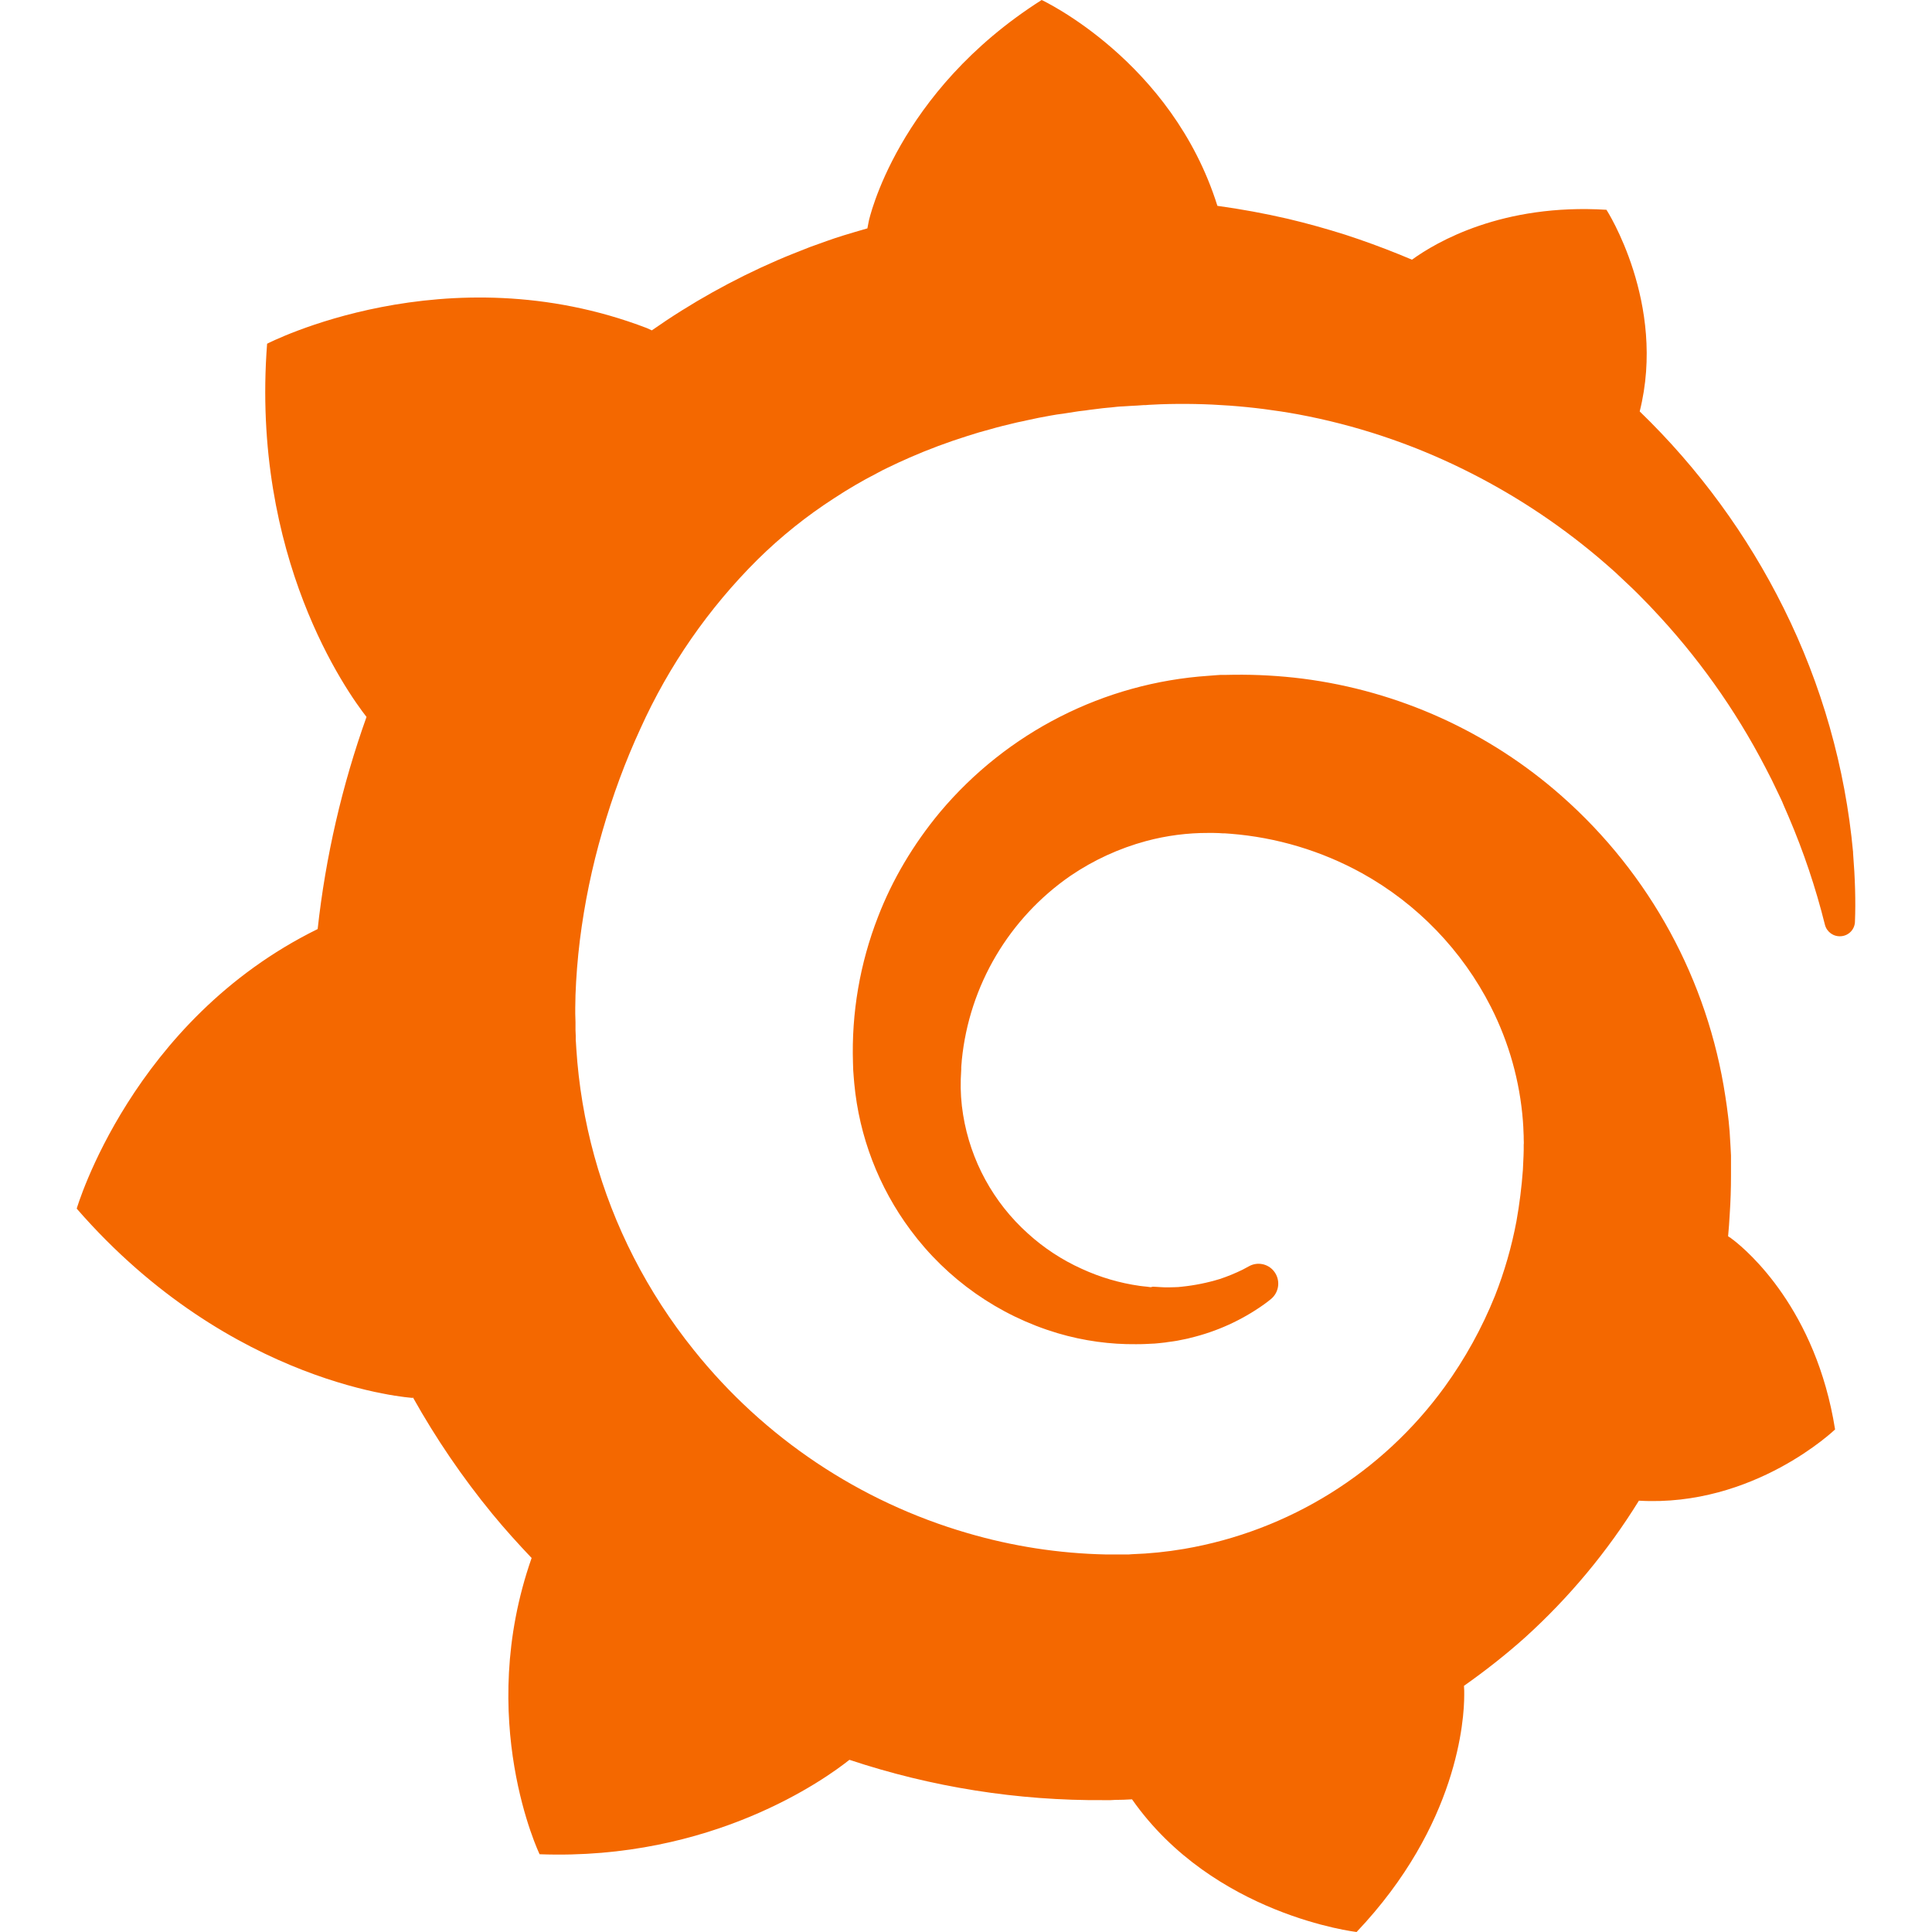
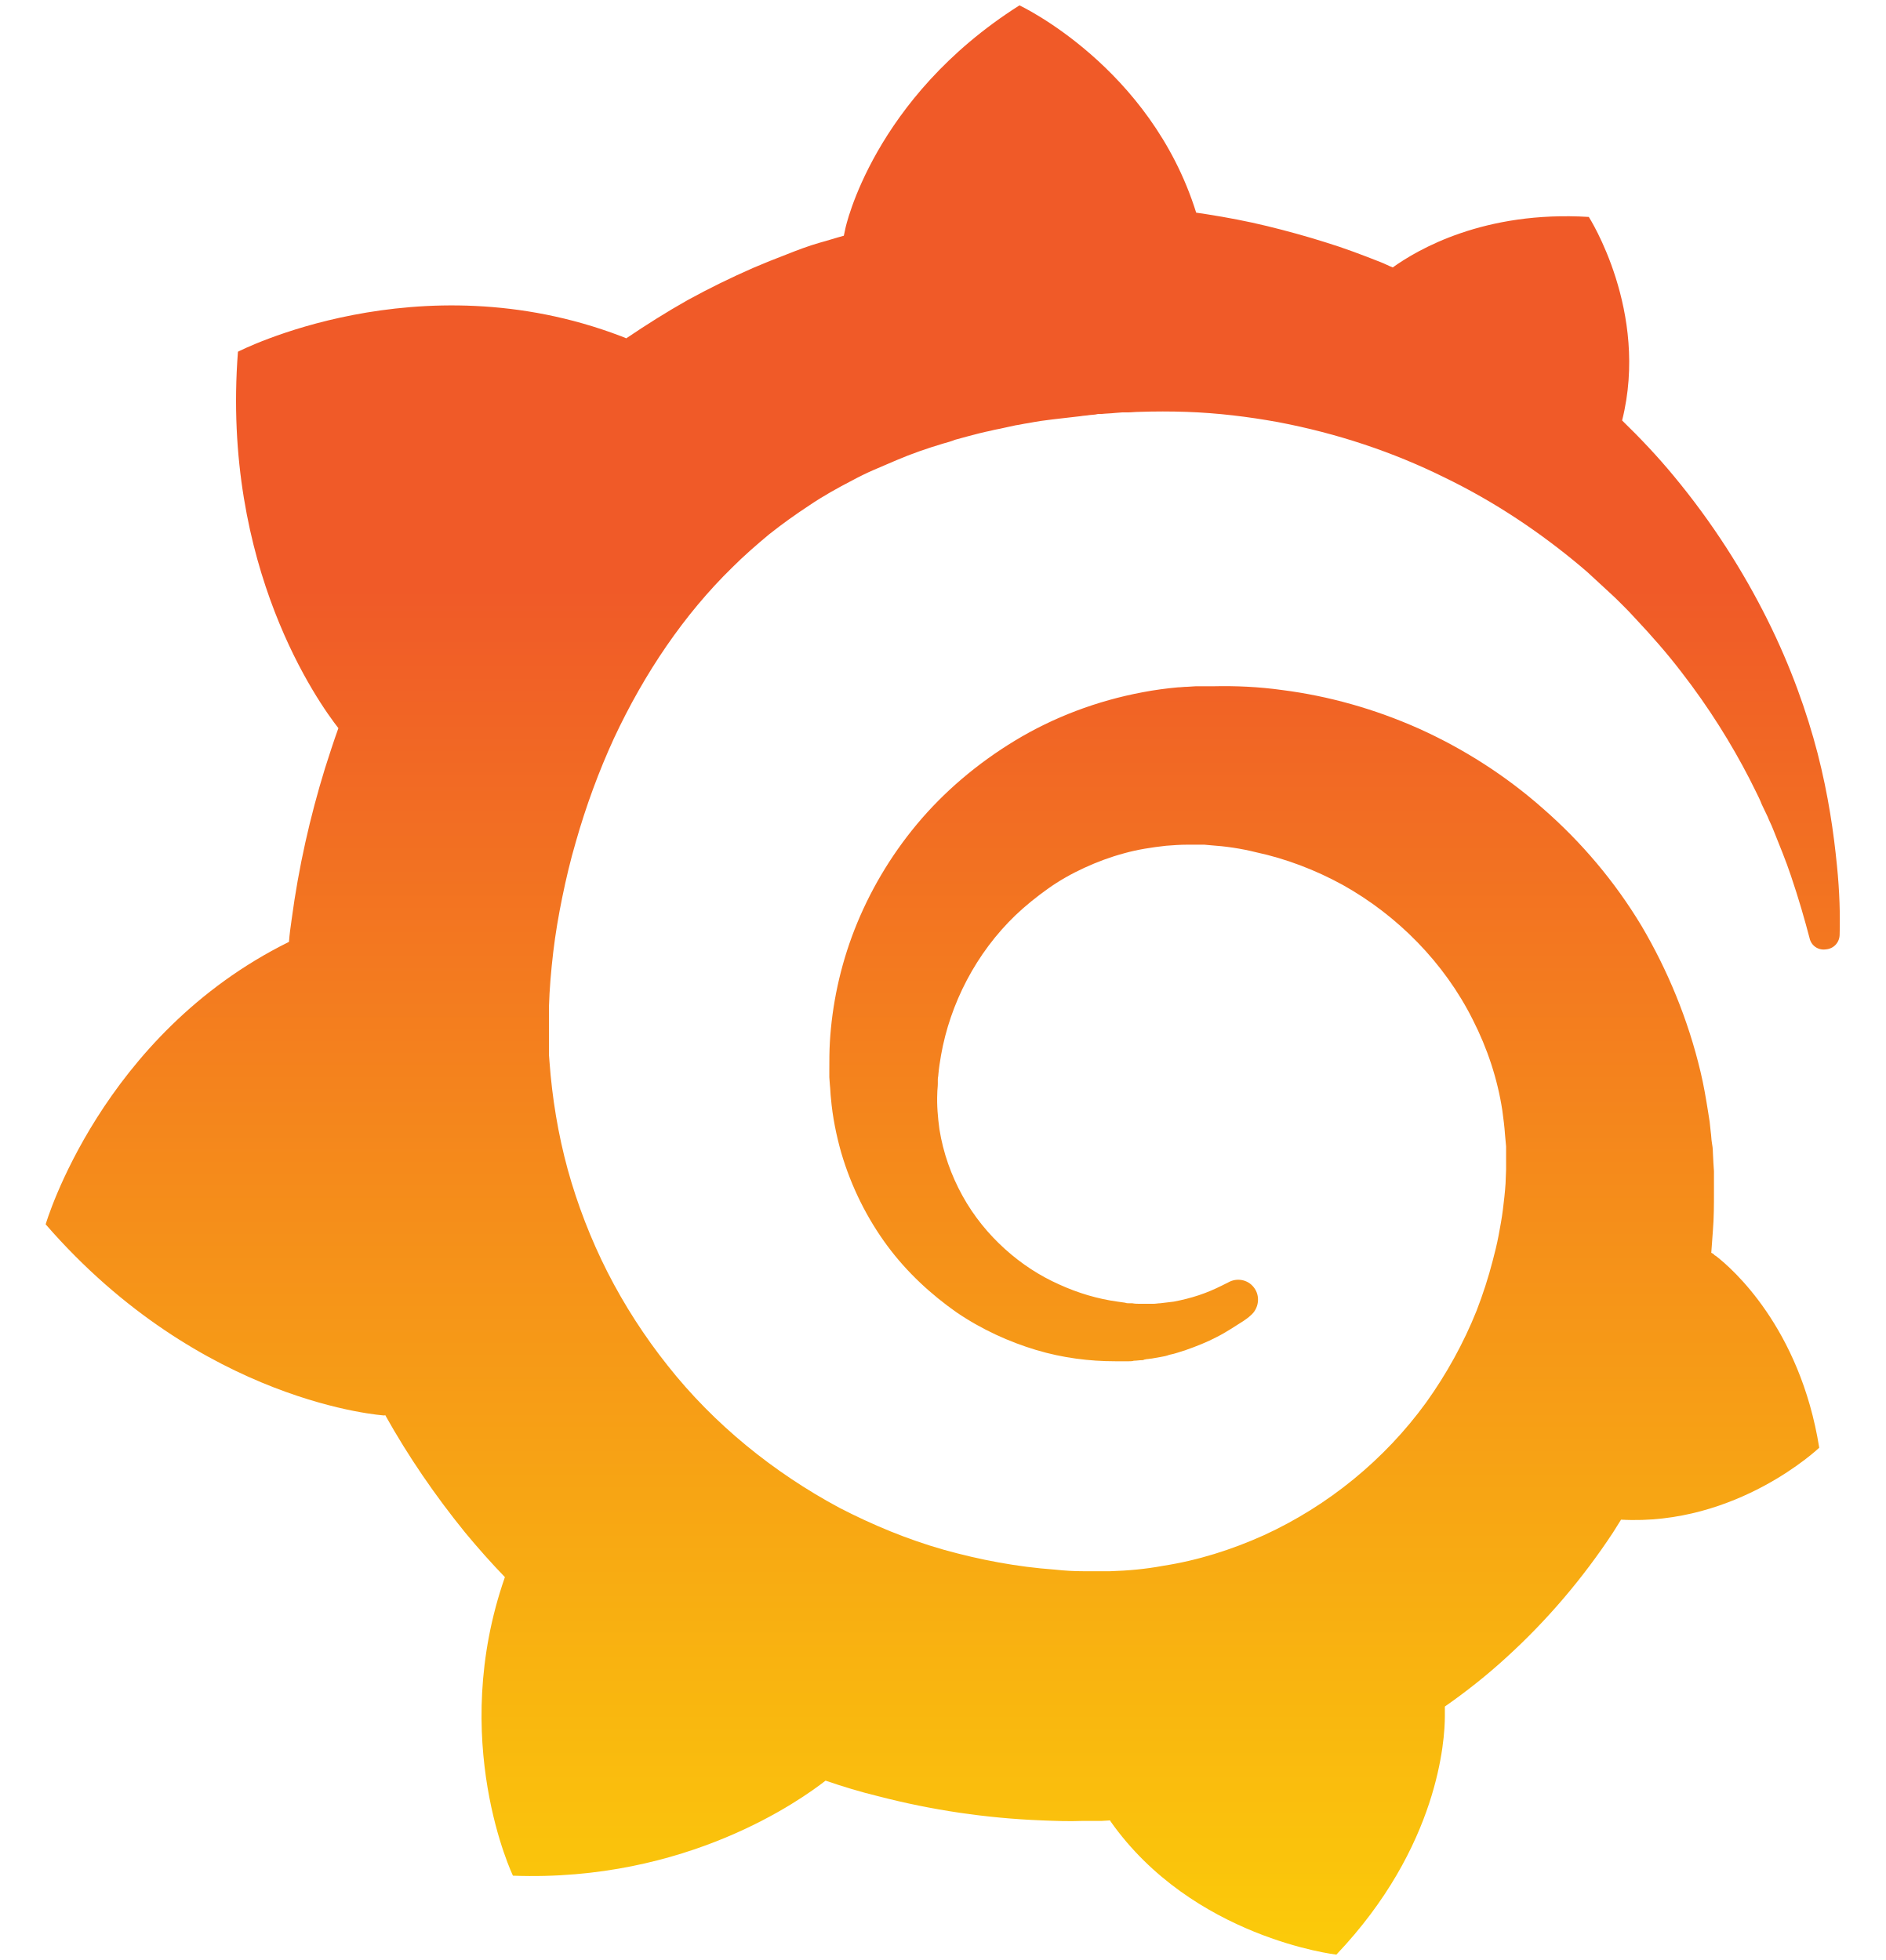
- <svg xmlns="http://www.w3.org/2000/svg" fill="#F46800" role="img" viewBox="0 0 24 24">
-   <path d="M23.02 10.59a8.578 8.578 0 0 0-.862-3.034 8.911 8.911 0 0 0-1.789-2.445c.337-1.342-.413-2.505-.413-2.505-1.292-.08-2.113.4-2.416.62-.052-.02-.102-.044-.154-.064-.22-.089-.446-.172-.677-.247-.231-.073-.47-.14-.711-.197a9.867 9.867 0 0 0-.875-.161C14.557.753 12.94 0 12.94 0c-1.804 1.145-2.147 2.744-2.147 2.744l-.018.093c-.098.029-.2.057-.298.088-.138.042-.275.094-.413.143-.138.055-.275.107-.41.166a8.869 8.869 0 0 0-1.557.87l-.063-.029c-2.497-.955-4.716.195-4.716.195-.203 2.658.996 4.33 1.235 4.636a11.608 11.608 0 0 0-.607 2.635C1.636 12.677.953 15.014.953 15.014c1.926 2.214 4.171 2.351 4.171 2.351.003-.002.006-.002.006-.005.285.509.615.994.986 1.446.156.19.32.371.488.548-.704 2.009.099 3.68.099 3.68 2.144.08 3.553-.937 3.849-1.173a9.784 9.784 0 0 0 3.164.501h.08l.055-.003.107-.002.103-.005.003.002c1.01 1.44 2.788 1.646 2.788 1.646 1.264-1.332 1.337-2.653 1.337-2.94v-.058c0-.02-.003-.039-.003-.06.265-.187.52-.387.758-.6a7.875 7.875 0 0 0 1.415-1.7c1.43.083 2.437-.885 2.437-.885-.236-1.49-1.085-2.216-1.264-2.354l-.018-.013-.016-.013a.217.217 0 0 1-.031-.02c.008-.092.016-.18.02-.27.011-.162.016-.323.016-.48v-.253l-.005-.098-.008-.135a1.891 1.891 0 0 0-.01-.13c-.003-.042-.008-.083-.013-.125l-.016-.124-.018-.122a6.215 6.215 0 0 0-2.032-3.73 6.015 6.015 0 0 0-3.222-1.46 6.292 6.292 0 0 0-.85-.048l-.107.002h-.063l-.044.003-.104.008a4.777 4.777 0 0 0-3.335 1.695c-.332.4-.592.84-.768 1.297a4.594 4.594 0 0 0-.312 1.817l.003.091c.005.055.007.11.013.164a3.615 3.615 0 0 0 .698 1.82 3.53 3.53 0 0 0 1.827 1.282c.33.098.66.14.971.137.039 0 .078 0 .114-.002l.063-.003c.02 0 .041-.003.062-.003.034-.002.065-.007.099-.01.007 0 .018-.003.028-.003l.031-.005.06-.008a1.18 1.18 0 0 0 .112-.02c.036-.008.072-.013.109-.024a2.634 2.634 0 0 0 .914-.415c.028-.02.056-.041.085-.065a.248.248 0 0 0 .039-.35.244.244 0 0 0-.309-.06l-.078.042c-.09.044-.184.083-.283.116a2.476 2.476 0 0 1-.475.096c-.028.003-.054.006-.083.006l-.083.002c-.026 0-.054 0-.08-.002l-.102-.006h-.012l-.024.006c-.016-.003-.031-.003-.044-.006-.031-.002-.06-.007-.091-.01a2.59 2.59 0 0 1-.724-.213 2.557 2.557 0 0 1-.667-.438 2.52 2.52 0 0 1-.805-1.475 2.306 2.306 0 0 1-.029-.444l.006-.122v-.023l.002-.031c.003-.021.003-.04.005-.06a3.163 3.163 0 0 1 1.352-2.29 3.12 3.12 0 0 1 .937-.43 2.946 2.946 0 0 1 .776-.101h.06l.07.002.045.003h.026l.07.005a4.041 4.041 0 0 1 1.635.49 3.94 3.94 0 0 1 1.602 1.662 3.77 3.77 0 0 1 .397 1.414l.005.076.003.075c.002.026.002.05.002.075 0 .024.003.052 0 .07v.065l-.002.073-.008.174a6.195 6.195 0 0 1-.08.639 5.1 5.1 0 0 1-.267.927 5.31 5.31 0 0 1-.624 1.13 5.052 5.052 0 0 1-3.237 2.014 4.82 4.82 0 0 1-.649.066l-.039.003h-.287a6.607 6.607 0 0 1-1.716-.265 6.776 6.776 0 0 1-3.4-2.274 6.75 6.75 0 0 1-.746-1.15 6.616 6.616 0 0 1-.714-2.596l-.005-.083-.002-.02v-.056l-.003-.073v-.096l-.003-.104v-.07l.003-.163c.008-.22.026-.45.054-.678a8.707 8.707 0 0 1 .28-1.355c.128-.444.286-.872.473-1.277a7.04 7.04 0 0 1 1.456-2.1 5.925 5.925 0 0 1 .953-.763c.169-.111.343-.213.524-.306.089-.05.182-.091.273-.135.047-.02.093-.042.138-.062a7.177 7.177 0 0 1 .714-.267l.145-.045c.049-.015.098-.026.148-.041.098-.029.197-.052.296-.076.049-.013.1-.02.15-.033l.15-.032.151-.028.076-.013.075-.01.153-.024c.057-.01.114-.013.171-.023l.169-.021c.036-.003.073-.008.106-.01l.073-.008.036-.003.042-.002c.057-.003.114-.008.171-.01l.086-.006h.023l.037-.003.145-.007a7.999 7.999 0 0 1 1.708.125 7.917 7.917 0 0 1 2.048.68 8.253 8.253 0 0 1 1.672 1.09l.09.077.089.078c.06.052.114.107.171.159.057.052.112.106.166.16.052.055.107.107.159.164a8.671 8.671 0 0 1 1.41 1.978c.012.026.028.052.04.078l.04.078.075.156c.023.051.05.1.07.153l.065.15a8.848 8.848 0 0 1 .45 1.34.19.19 0 0 0 .201.142.186.186 0 0 0 .172-.184c.01-.246.002-.532-.024-.856z" />
+ <svg xmlns="http://www.w3.org/2000/svg" version="1.1" id="Layer_1" x="0px" y="0px" width="351px" height="365px" viewBox="0 0 351 365" style="enable-background:new 0 0 351 365;" xml:space="preserve">
+   <style type="text/css">
+ 	.st0{fill:url(#SVGID_1_);}
+ </style>
+   <g id="Layer_1_1_">
+ </g>
+   <linearGradient id="SVGID_1_" gradientUnits="userSpaceOnUse" x1="175.5" y1="30%" x2="175.5" y2="99%">
+     <stop offset="0" style="stop-color:#F05A28" />
+     <stop offset="1" style="stop-color:#FBCA0A" />
+   </linearGradient>
+   <path class="st0" d="M342,161.2c-0.6-6.1-1.6-13.1-3.6-20.9c-2-7.7-5-16.2-9.4-25c-4.4-8.8-10.1-17.9-17.5-26.8  c-2.9-3.5-6.1-6.9-9.5-10.2c5.1-20.3-6.2-37.9-6.2-37.9c-19.5-1.2-31.9,6.1-36.5,9.4c-0.8-0.3-1.5-0.7-2.3-1  c-3.3-1.3-6.7-2.6-10.3-3.7c-3.5-1.1-7.1-2.1-10.8-3c-3.7-0.9-7.4-1.6-11.2-2.2c-0.7-0.1-1.3-0.2-2-0.3  c-8.5-27.2-32.9-38.6-32.9-38.6c-27.3,17.3-32.4,41.5-32.4,41.5s-0.1,0.5-0.3,1.4c-1.5,0.4-3,0.9-4.5,1.3c-2.1,0.6-4.2,1.4-6.2,2.2  c-2.1,0.8-4.1,1.6-6.2,2.5c-4.1,1.8-8.2,3.8-12.2,6c-3.9,2.2-7.7,4.6-11.4,7.1c-0.5-0.2-1-0.4-1-0.4c-37.8-14.4-71.3,2.9-71.3,2.9  c-3.1,40.2,15.1,65.5,18.7,70.1c-0.9,2.5-1.7,5-2.5,7.5c-2.8,9.1-4.9,18.4-6.2,28.1c-0.2,1.4-0.4,2.8-0.5,4.2  C18.8,192.7,8.5,228,8.5,228c29.1,33.5,63.1,35.6,63.1,35.6c0,0,0.1-0.1,0.1-0.1c4.3,7.7,9.3,15,14.9,21.9c2.4,2.9,4.8,5.6,7.4,8.3  c-10.6,30.4,1.5,55.6,1.5,55.6c32.4,1.2,53.7-14.2,58.2-17.7c3.2,1.1,6.5,2.1,9.8,2.9c10,2.6,20.2,4.1,30.4,4.5  c2.5,0.1,5.1,0.2,7.6,0.1l1.2,0l0.8,0l1.6,0l1.6-0.1l0,0.1c15.3,21.8,42.1,24.9,42.1,24.9c19.1-20.1,20.2-40.1,20.2-44.4l0,0  c0,0,0-0.1,0-0.3c0-0.4,0-0.6,0-0.6l0,0c0-0.3,0-0.6,0-0.9c4-2.8,7.8-5.8,11.4-9.1c7.6-6.9,14.3-14.8,19.9-23.3  c0.5-0.8,1-1.6,1.5-2.4c21.6,1.2,36.9-13.4,36.9-13.4c-3.6-22.5-16.4-33.5-19.1-35.6l0,0c0,0-0.1-0.1-0.3-0.2  c-0.2-0.1-0.2-0.2-0.2-0.2c0,0,0,0,0,0c-0.1-0.1-0.3-0.2-0.5-0.3c0.1-1.4,0.2-2.7,0.3-4.1c0.2-2.4,0.2-4.9,0.2-7.3l0-1.8l0-0.9  l0-0.5c0-0.6,0-0.4,0-0.6l-0.1-1.5l-0.1-2c0-0.7-0.1-1.3-0.2-1.9c-0.1-0.6-0.1-1.3-0.2-1.9l-0.2-1.9l-0.3-1.9  c-0.4-2.5-0.8-4.9-1.4-7.4c-2.3-9.7-6.1-18.9-11-27.2c-5-8.3-11.2-15.6-18.3-21.8c-7-6.2-14.9-11.2-23.1-14.9  c-8.3-3.7-16.9-6.1-25.5-7.2c-4.3-0.6-8.6-0.8-12.9-0.7l-1.6,0l-0.4,0c-0.1,0-0.6,0-0.5,0l-0.7,0l-1.6,0.1c-0.6,0-1.2,0.1-1.7,0.1  c-2.2,0.2-4.4,0.5-6.5,0.9c-8.6,1.6-16.7,4.7-23.8,9c-7.1,4.3-13.3,9.6-18.3,15.6c-5,6-8.9,12.7-11.6,19.6c-2.7,6.9-4.2,14.1-4.6,21  c-0.1,1.7-0.1,3.5-0.1,5.2c0,0.4,0,0.9,0,1.3l0.1,1.4c0.1,0.8,0.1,1.7,0.2,2.5c0.3,3.5,1,6.9,1.9,10.1c1.9,6.5,4.9,12.4,8.6,17.4  c3.7,5,8.2,9.1,12.9,12.4c4.7,3.2,9.8,5.5,14.8,7c5,1.5,10,2.1,14.7,2.1c0.6,0,1.2,0,1.7,0c0.3,0,0.6,0,0.9,0c0.3,0,0.6,0,0.9-0.1  c0.5,0,1-0.1,1.5-0.1c0.1,0,0.3,0,0.4-0.1l0.5-0.1c0.3,0,0.6-0.1,0.9-0.1c0.6-0.1,1.1-0.2,1.7-0.3c0.6-0.1,1.1-0.2,1.6-0.4  c1.1-0.2,2.1-0.6,3.1-0.9c2-0.7,4-1.5,5.7-2.4c1.8-0.9,3.4-2,5-3c0.4-0.3,0.9-0.6,1.3-1c1.6-1.3,1.9-3.7,0.6-5.3  c-1.1-1.4-3.1-1.8-4.7-0.9c-0.4,0.2-0.8,0.4-1.2,0.6c-1.4,0.7-2.8,1.3-4.3,1.8c-1.5,0.5-3.1,0.9-4.7,1.2c-0.8,0.1-1.6,0.2-2.5,0.3  c-0.4,0-0.8,0.1-1.3,0.1c-0.4,0-0.9,0-1.2,0c-0.4,0-0.8,0-1.2,0c-0.5,0-1,0-1.5-0.1c0,0-0.3,0-0.1,0l-0.2,0l-0.3,0  c-0.2,0-0.5,0-0.7-0.1c-0.5-0.1-0.9-0.1-1.4-0.2c-3.7-0.5-7.4-1.6-10.9-3.2c-3.6-1.6-7-3.8-10.1-6.6c-3.1-2.8-5.8-6.1-7.9-9.9  c-2.1-3.8-3.6-8-4.3-12.4c-0.3-2.2-0.5-4.5-0.4-6.7c0-0.6,0.1-1.2,0.1-1.8c0,0.2,0-0.1,0-0.1l0-0.2l0-0.5c0-0.3,0.1-0.6,0.1-0.9  c0.1-1.2,0.3-2.4,0.5-3.6c1.7-9.6,6.5-19,13.9-26.1c1.9-1.8,3.9-3.4,6-4.9c2.1-1.5,4.4-2.8,6.8-3.9c2.4-1.1,4.8-2,7.4-2.7  c2.5-0.7,5.1-1.1,7.8-1.4c1.3-0.1,2.6-0.2,4-0.2c0.4,0,0.6,0,0.9,0l1.1,0l0.7,0c0.3,0,0,0,0.1,0l0.3,0l1.1,0.1  c2.9,0.2,5.7,0.6,8.5,1.3c5.6,1.2,11.1,3.3,16.2,6.1c10.2,5.7,18.9,14.5,24.2,25.1c2.7,5.3,4.6,11,5.5,16.9c0.2,1.5,0.4,3,0.5,4.5  l0.1,1.1l0.1,1.1c0,0.4,0,0.8,0,1.1c0,0.4,0,0.8,0,1.1l0,1l0,1.1c0,0.7-0.1,1.9-0.1,2.6c-0.1,1.6-0.3,3.3-0.5,4.9  c-0.2,1.6-0.5,3.2-0.8,4.8c-0.3,1.6-0.7,3.2-1.1,4.7c-0.8,3.1-1.8,6.2-3,9.3c-2.4,6-5.6,11.8-9.4,17.1  c-7.7,10.6-18.2,19.2-30.2,24.7c-6,2.7-12.3,4.7-18.8,5.7c-3.2,0.6-6.5,0.9-9.8,1l-0.6,0l-0.5,0l-1.1,0l-1.6,0l-0.8,0  c0.4,0-0.1,0-0.1,0l-0.3,0c-1.8,0-3.5-0.1-5.3-0.3c-7-0.5-13.9-1.8-20.7-3.7c-6.7-1.9-13.2-4.6-19.4-7.8  c-12.3-6.6-23.4-15.6-32-26.5c-4.3-5.4-8.1-11.3-11.2-17.4c-3.1-6.1-5.6-12.6-7.4-19.1c-1.8-6.6-2.9-13.3-3.4-20.1l-0.1-1.3l0-0.3  l0-0.3l0-0.6l0-1.1l0-0.3l0-0.4l0-0.8l0-1.6l0-0.3c0,0,0,0.1,0-0.1l0-0.6c0-0.8,0-1.7,0-2.5c0.1-3.3,0.4-6.8,0.8-10.2  c0.4-3.4,1-6.9,1.7-10.3c0.7-3.4,1.5-6.8,2.5-10.2c1.9-6.7,4.3-13.2,7.1-19.3c5.7-12.2,13.1-23.1,22-31.8c2.2-2.2,4.5-4.2,6.9-6.2  c2.4-1.9,4.9-3.7,7.5-5.4c2.5-1.7,5.2-3.2,7.9-4.6c1.3-0.7,2.7-1.4,4.1-2c0.7-0.3,1.4-0.6,2.1-0.9c0.7-0.3,1.4-0.6,2.1-0.9  c2.8-1.2,5.7-2.2,8.7-3.1c0.7-0.2,1.5-0.4,2.2-0.7c0.7-0.2,1.5-0.4,2.2-0.6c1.5-0.4,3-0.8,4.5-1.1c0.7-0.2,1.5-0.3,2.3-0.5  c0.8-0.2,1.5-0.3,2.3-0.5c0.8-0.1,1.5-0.3,2.3-0.4l1.1-0.2l1.2-0.2c0.8-0.1,1.5-0.2,2.3-0.3c0.9-0.1,1.7-0.2,2.6-0.3  c0.7-0.1,1.9-0.2,2.6-0.3c0.5-0.1,1.1-0.1,1.6-0.2l1.1-0.1l0.5-0.1l0.6,0c0.9-0.1,1.7-0.1,2.6-0.2l1.3-0.1c0,0,0.5,0,0.1,0l0.3,0  l0.6,0c0.7,0,1.5-0.1,2.2-0.1c2.9-0.1,5.9-0.1,8.8,0c5.8,0.2,11.5,0.9,17,1.9c11.1,2.1,21.5,5.6,31,10.3  c9.5,4.6,17.9,10.3,25.3,16.5c0.5,0.4,0.9,0.8,1.4,1.2c0.4,0.4,0.9,0.8,1.3,1.2c0.9,0.8,1.7,1.6,2.6,2.4c0.9,0.8,1.7,1.6,2.5,2.4  c0.8,0.8,1.6,1.6,2.4,2.5c3.1,3.3,6,6.6,8.6,10c5.2,6.7,9.4,13.5,12.7,19.9c0.2,0.4,0.4,0.8,0.6,1.2c0.2,0.4,0.4,0.8,0.6,1.2  c0.4,0.8,0.8,1.6,1.1,2.4c0.4,0.8,0.7,1.5,1.1,2.3c0.3,0.8,0.7,1.5,1,2.3c1.2,3,2.4,5.9,3.3,8.6c1.5,4.4,2.6,8.3,3.5,11.7  c0.3,1.4,1.6,2.3,3,2.1c1.5-0.1,2.6-1.3,2.6-2.8C342.6,170.4,342.5,166.1,342,161.2z" />
</svg>
